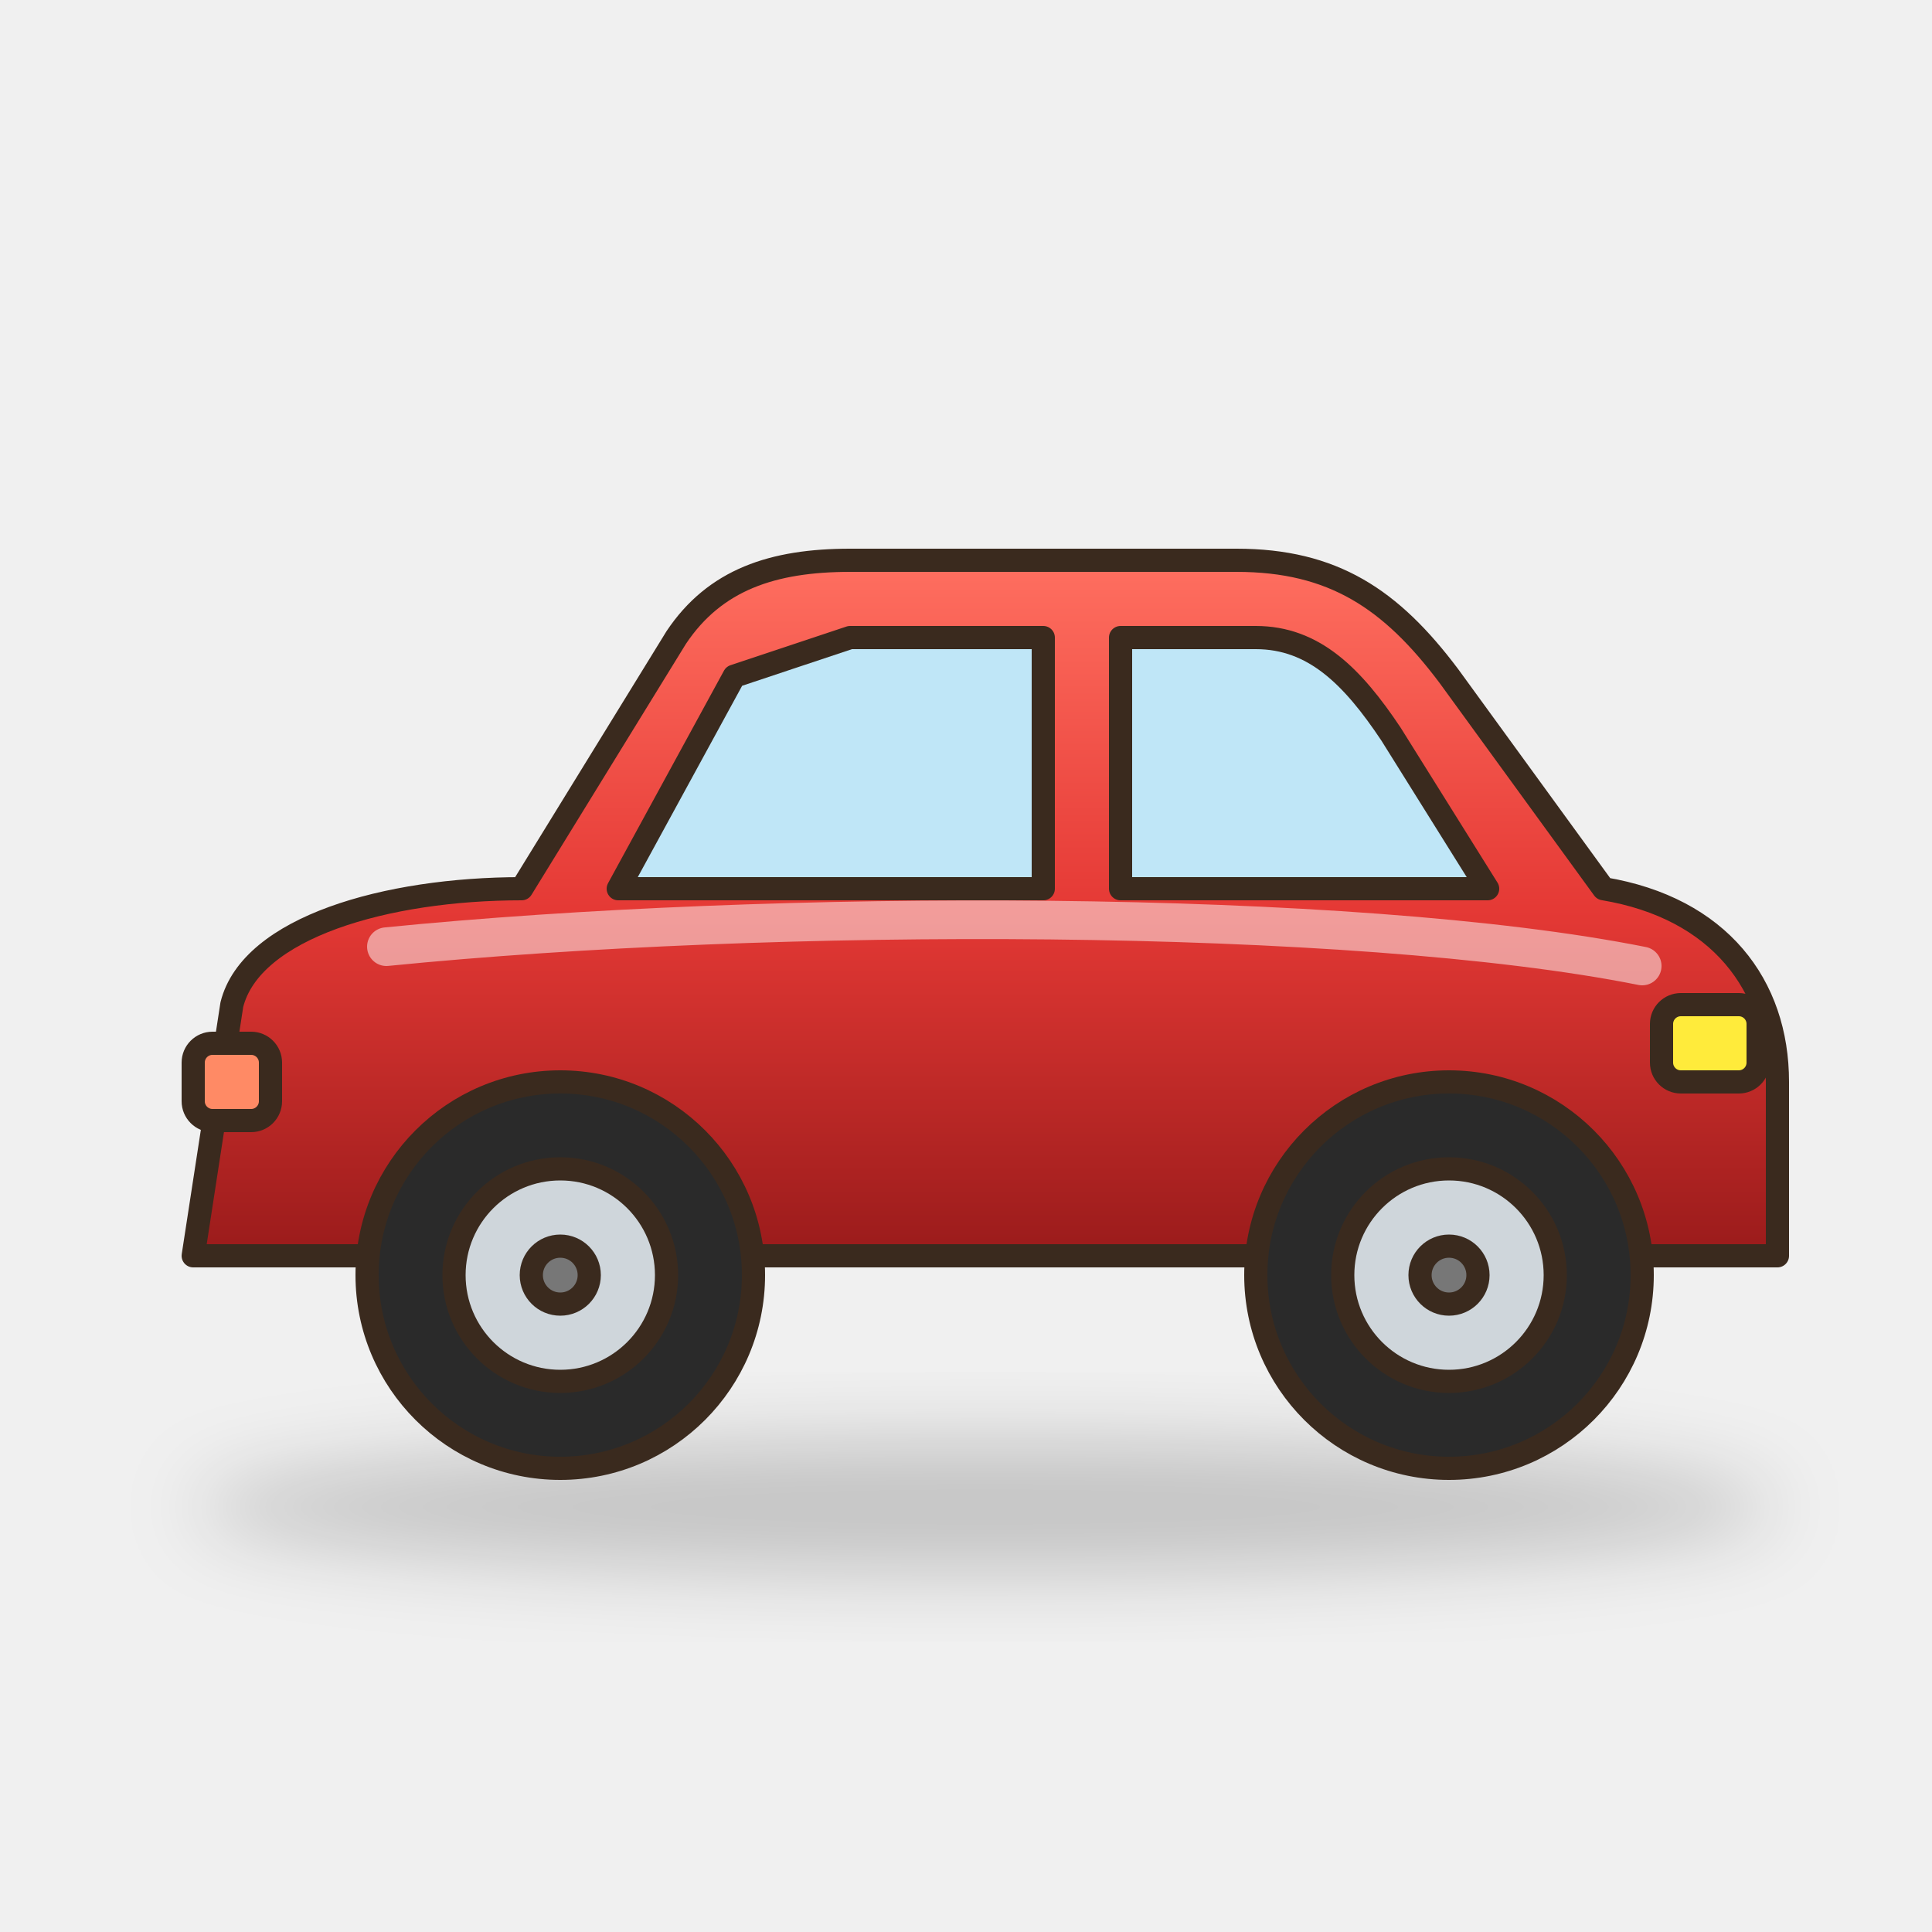
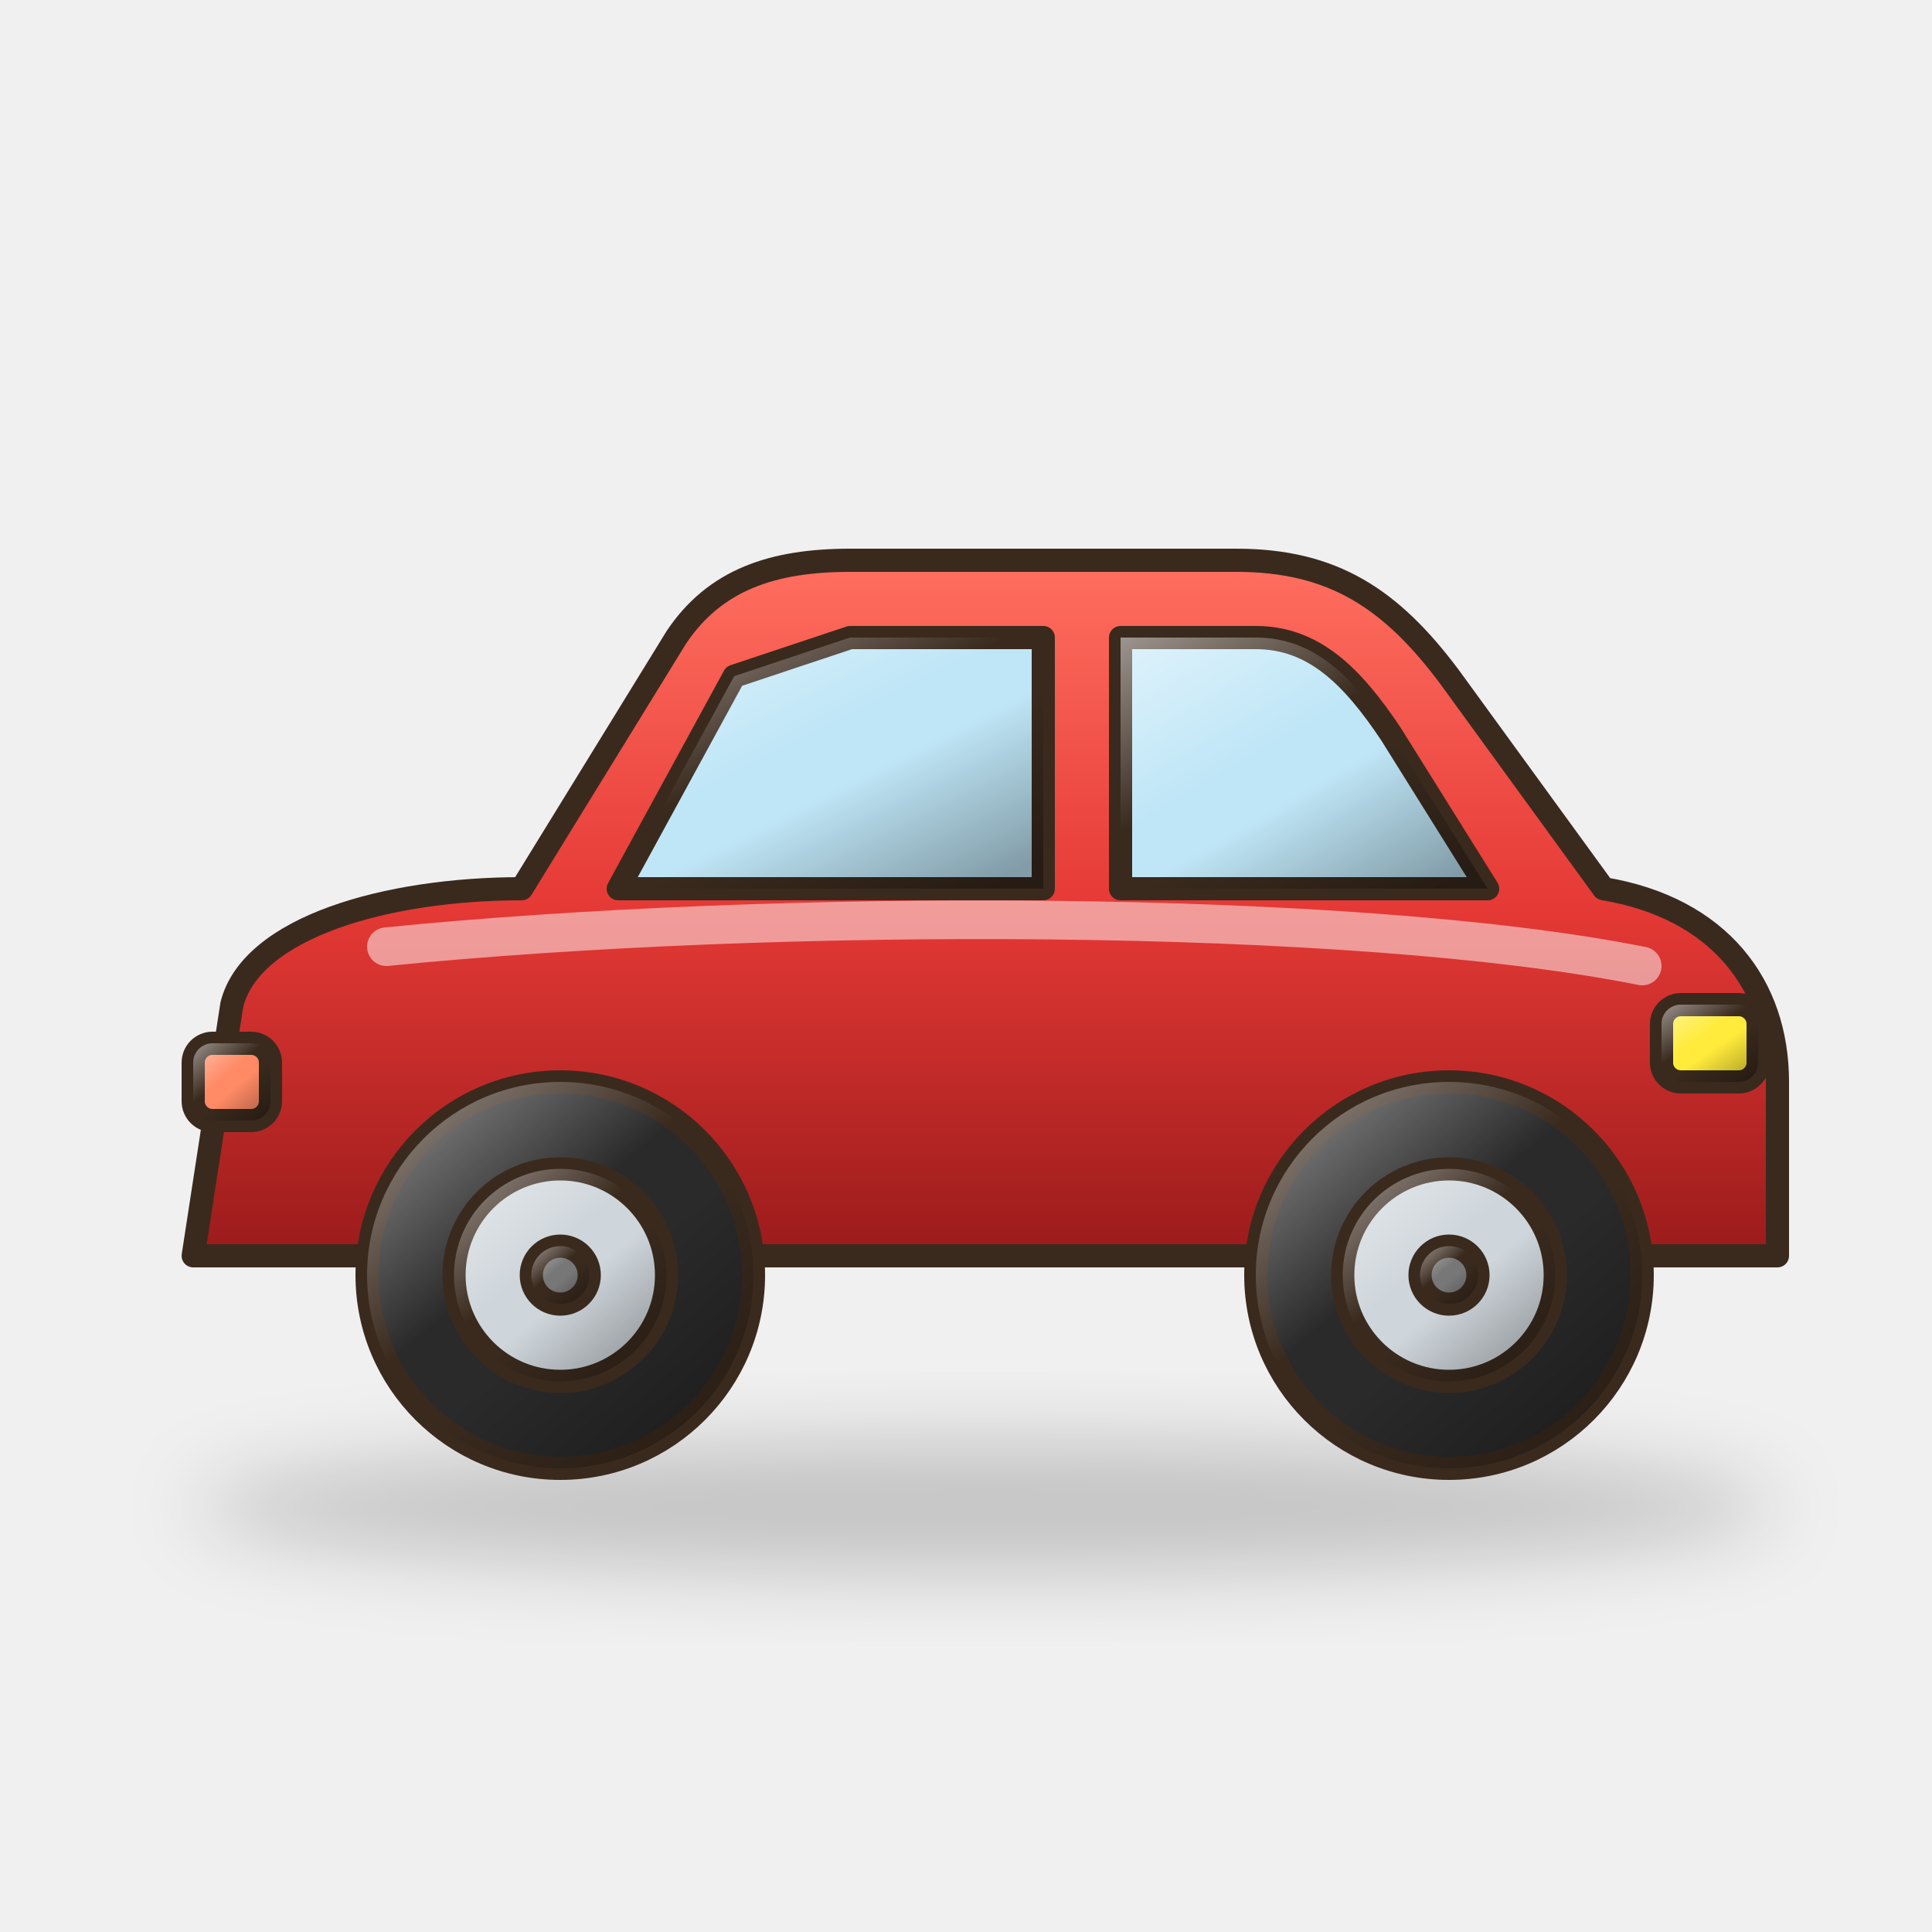
<svg xmlns="http://www.w3.org/2000/svg" width="200" height="200" viewBox="0 0 200 200" role="img" aria-label="Spielzeugauto">
  <defs>
    <filter id="weich" x="-50%" y="-50%" width="200%" height="200%">
      <feGaussianBlur stdDeviation="4" />
    </filter>
+     <linearGradient id="licht" x1="0" y1="0" x2=".85" y2="1">
+       <stop offset="0" stop-color="#fff" stop-opacity=".5" />
+       <stop offset=".45" stop-color="#fff" stop-opacity="0" />
+       <stop offset=".6" stop-color="#000" stop-opacity="0" />
+       <stop offset="1" stop-color="#000" stop-opacity=".32" />
+     </linearGradient>
    <linearGradient id="au" x1="0" y1="0" x2="0" y2="1">
      <stop offset="0" stop-color="#ff6f60" />
      <stop offset="0.5" stop-color="#e53935" />
      <stop offset="1" stop-color="#9a1b1b" />
    </linearGradient>
  </defs>
  <ellipse cx="102" cy="156" rx="82" ry="7" fill="#000" opacity=".18" filter="url(#weich)" />
  <g stroke="#3a2a1e" stroke-width="2.4" stroke-linejoin="round" stroke-linecap="round">
    <path d="M20 130 L24 104 C 26 96, 40 92, 54 92 L70 66 C 74 60, 80 58, 88 58 L128 58 C 138 58, 144 62, 150 70 L166 92 C 178 94, 184 102, 184 112 L184 130 Z" fill="url(#au)" />
    <path d="M76 70 L88 66 L108 66 L108 92 L64 92 Z" fill="#bfe6f7" />
+     <path d="M76 70 L88 66 L108 66 L108 92 L64 92 Z" fill="url(#licht)" stroke="none" />
    <path d="M116 66 L130 66 C 136 66, 140 70, 144 76 L154 92 L116 92 Z" fill="#bfe6f7" />
+     <path d="M116 66 L130 66 C 136 66, 140 70, 144 76 L154 92 L116 92 Z" fill="url(#licht)" stroke="none" />
    <rect x="172" y="104" width="10" height="8" rx="2" fill="#ffeb3b" />
+     <rect x="172" y="104" width="10" height="8" rx="2" fill="url(#licht)" stroke="none" />
    <rect x="20" y="108" width="8" height="8" rx="2" fill="#ff8a65" />
+     <rect x="20" y="108" width="8" height="8" rx="2" fill="url(#licht)" stroke="none" />
    <circle cx="58" cy="132" r="20" fill="#2a2a2a" />
+     <circle cx="58" cy="132" r="20" fill="url(#licht)" stroke="none" />
    <circle cx="58" cy="132" r="11.0" fill="#cfd6db" />
+     <circle cx="58" cy="132" r="11.0" fill="url(#licht)" stroke="none" />
    <circle cx="58" cy="132" r="3.0" fill="#777" />
+     <circle cx="58" cy="132" r="3.0" fill="url(#licht)" stroke="none" />
    <circle cx="150" cy="132" r="20" fill="#2a2a2a" />
+     <circle cx="150" cy="132" r="20" fill="url(#licht)" stroke="none" />
    <circle cx="150" cy="132" r="11.0" fill="#cfd6db" />
+     <circle cx="150" cy="132" r="11.0" fill="url(#licht)" stroke="none" />
    <circle cx="150" cy="132" r="3.0" fill="#777" />
+     <circle cx="150" cy="132" r="3.0" fill="url(#licht)" stroke="none" />
    <path d="M40 98 C 80 94, 140 94, 170 100" fill="none" stroke="#fff" stroke-width="4" opacity="0.5" />
  </g>
</svg>
